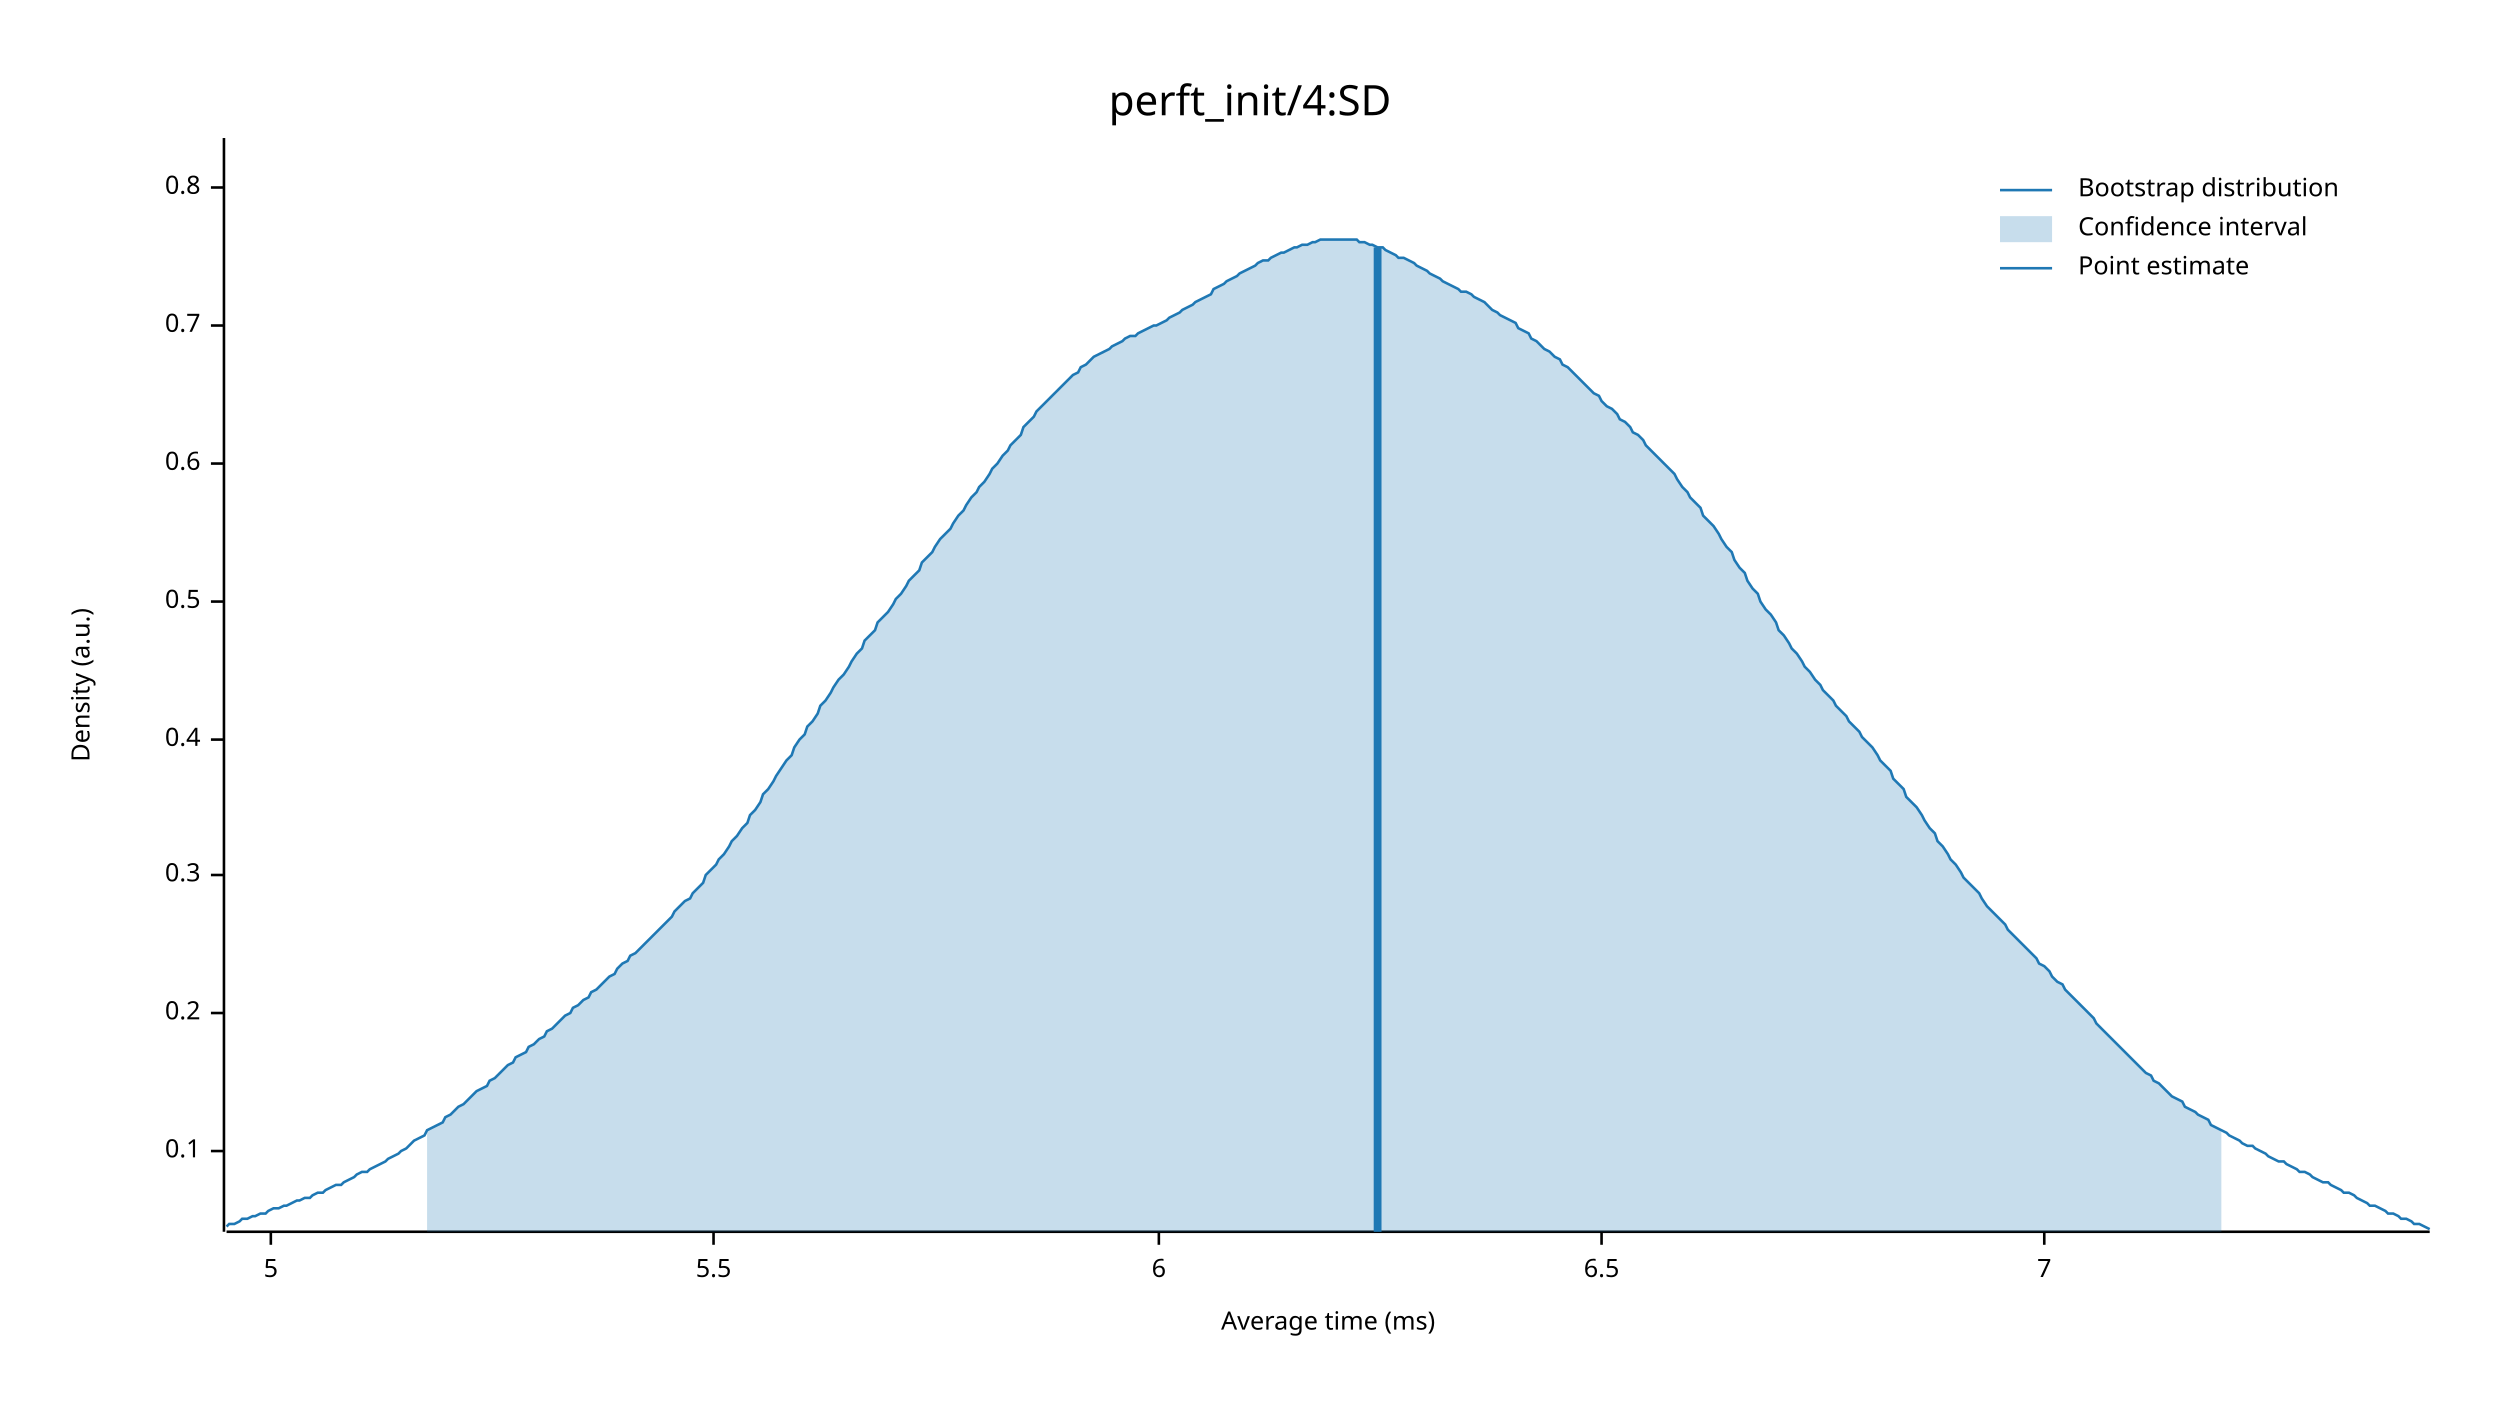
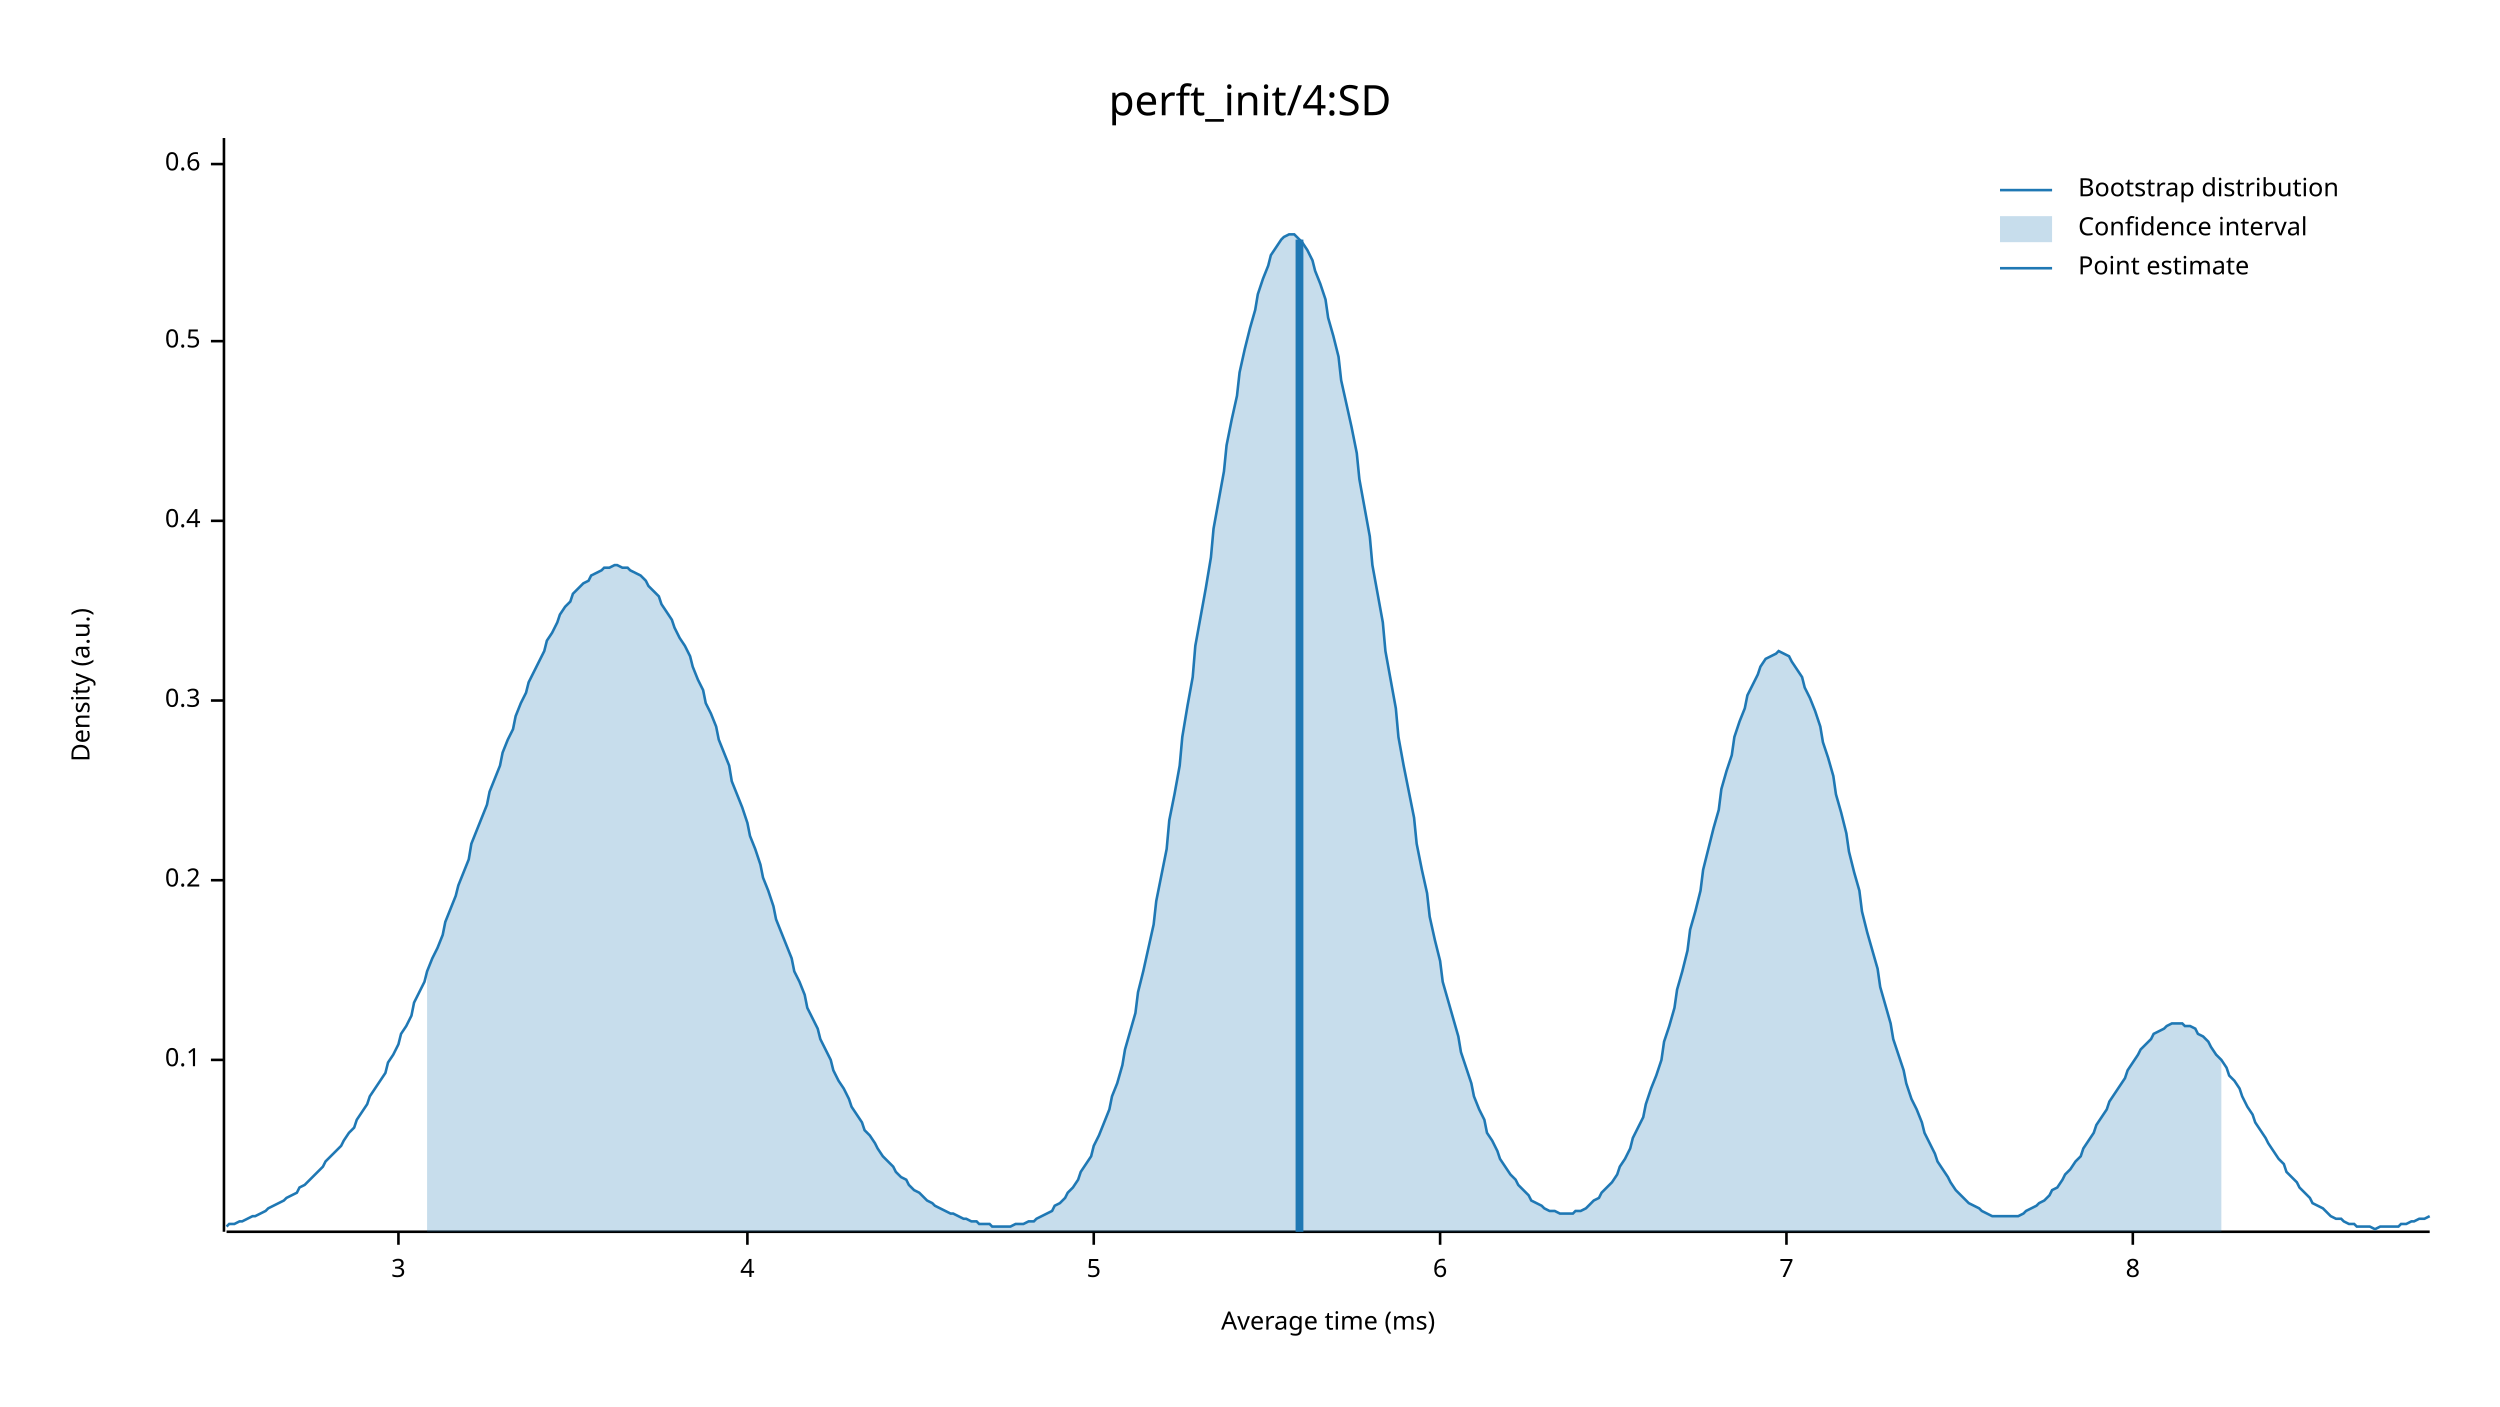
<svg xmlns="http://www.w3.org/2000/svg" width="960" height="540" viewBox="0 0 960 540">
  <text x="480" y="32" dy="0.76em" text-anchor="middle" font-family="sans-serif" font-size="16.129" opacity="1" fill="#000000">
perft_init/4:SD
</text>
  <text x="27" y="263" dy="0.76em" text-anchor="middle" font-family="sans-serif" font-size="9.677" opacity="1" fill="#000000" transform="rotate(270, 27, 263)">
Density (a.u.)
</text>
  <text x="510" y="513" dy="-0.5ex" text-anchor="middle" font-family="sans-serif" font-size="9.677" opacity="1" fill="#000000">
Average time (ms)
</text>
  <polyline fill="none" opacity="1" stroke="#000000" stroke-width="1" points="86,53 86,473 " />
-   <text x="77" y="442" dy="0.5ex" text-anchor="end" font-family="sans-serif" font-size="9.677" opacity="1" fill="#000000">
+   <text x="77" y="407" dy="0.5ex" text-anchor="end" font-family="sans-serif" font-size="9.677" opacity="1" fill="#000000">
0.1
</text>
-   <polyline fill="none" opacity="1" stroke="#000000" stroke-width="1" points="81,442 86,442 " />
-   <text x="77" y="389" dy="0.5ex" text-anchor="end" font-family="sans-serif" font-size="9.677" opacity="1" fill="#000000">
+   <polyline fill="none" opacity="1" stroke="#000000" stroke-width="1" points="81,407 86,407 " />
+   <text x="77" y="338" dy="0.5ex" text-anchor="end" font-family="sans-serif" font-size="9.677" opacity="1" fill="#000000">
0.2
</text>
-   <polyline fill="none" opacity="1" stroke="#000000" stroke-width="1" points="81,389 86,389 " />
-   <text x="77" y="336" dy="0.5ex" text-anchor="end" font-family="sans-serif" font-size="9.677" opacity="1" fill="#000000">
+   <polyline fill="none" opacity="1" stroke="#000000" stroke-width="1" points="81,338 86,338 " />
+   <text x="77" y="269" dy="0.5ex" text-anchor="end" font-family="sans-serif" font-size="9.677" opacity="1" fill="#000000">
0.3
</text>
-   <polyline fill="none" opacity="1" stroke="#000000" stroke-width="1" points="81,336 86,336 " />
-   <text x="77" y="284" dy="0.5ex" text-anchor="end" font-family="sans-serif" font-size="9.677" opacity="1" fill="#000000">
+   <polyline fill="none" opacity="1" stroke="#000000" stroke-width="1" points="81,269 86,269 " />
+   <text x="77" y="200" dy="0.5ex" text-anchor="end" font-family="sans-serif" font-size="9.677" opacity="1" fill="#000000">
0.4
</text>
-   <polyline fill="none" opacity="1" stroke="#000000" stroke-width="1" points="81,284 86,284 " />
-   <text x="77" y="231" dy="0.5ex" text-anchor="end" font-family="sans-serif" font-size="9.677" opacity="1" fill="#000000">
+   <polyline fill="none" opacity="1" stroke="#000000" stroke-width="1" points="81,200 86,200 " />
+   <text x="77" y="131" dy="0.5ex" text-anchor="end" font-family="sans-serif" font-size="9.677" opacity="1" fill="#000000">
0.5
</text>
-   <polyline fill="none" opacity="1" stroke="#000000" stroke-width="1" points="81,231 86,231 " />
-   <text x="77" y="178" dy="0.5ex" text-anchor="end" font-family="sans-serif" font-size="9.677" opacity="1" fill="#000000">
+   <polyline fill="none" opacity="1" stroke="#000000" stroke-width="1" points="81,131 86,131 " />
+   <text x="77" y="63" dy="0.5ex" text-anchor="end" font-family="sans-serif" font-size="9.677" opacity="1" fill="#000000">
0.6
</text>
-   <polyline fill="none" opacity="1" stroke="#000000" stroke-width="1" points="81,178 86,178 " />
-   <text x="77" y="125" dy="0.5ex" text-anchor="end" font-family="sans-serif" font-size="9.677" opacity="1" fill="#000000">
- 0.7
+   <polyline fill="none" opacity="1" stroke="#000000" stroke-width="1" points="81,63 86,63 " />
+   <polyline fill="none" opacity="1" stroke="#000000" stroke-width="1" points="87,473 933,473 " />
+   <text x="153" y="483" dy="0.76em" text-anchor="middle" font-family="sans-serif" font-size="9.677" opacity="1" fill="#000000">
+ 3
</text>
-   <polyline fill="none" opacity="1" stroke="#000000" stroke-width="1" points="81,125 86,125 " />
-   <text x="77" y="72" dy="0.5ex" text-anchor="end" font-family="sans-serif" font-size="9.677" opacity="1" fill="#000000">
- 0.8
+   <polyline fill="none" opacity="1" stroke="#000000" stroke-width="1" points="153,473 153,478 " />
+   <text x="287" y="483" dy="0.76em" text-anchor="middle" font-family="sans-serif" font-size="9.677" opacity="1" fill="#000000">
+ 4
</text>
-   <polyline fill="none" opacity="1" stroke="#000000" stroke-width="1" points="81,72 86,72 " />
-   <polyline fill="none" opacity="1" stroke="#000000" stroke-width="1" points="87,473 933,473 " />
-   <text x="104" y="483" dy="0.76em" text-anchor="middle" font-family="sans-serif" font-size="9.677" opacity="1" fill="#000000">
+   <polyline fill="none" opacity="1" stroke="#000000" stroke-width="1" points="287,473 287,478 " />
+   <text x="420" y="483" dy="0.76em" text-anchor="middle" font-family="sans-serif" font-size="9.677" opacity="1" fill="#000000">
5
</text>
-   <polyline fill="none" opacity="1" stroke="#000000" stroke-width="1" points="104,473 104,478 " />
-   <text x="274" y="483" dy="0.76em" text-anchor="middle" font-family="sans-serif" font-size="9.677" opacity="1" fill="#000000">
- 5.5
- </text>
-   <polyline fill="none" opacity="1" stroke="#000000" stroke-width="1" points="274,473 274,478 " />
-   <text x="445" y="483" dy="0.76em" text-anchor="middle" font-family="sans-serif" font-size="9.677" opacity="1" fill="#000000">
+   <polyline fill="none" opacity="1" stroke="#000000" stroke-width="1" points="420,473 420,478 " />
+   <text x="553" y="483" dy="0.76em" text-anchor="middle" font-family="sans-serif" font-size="9.677" opacity="1" fill="#000000">
6
</text>
-   <polyline fill="none" opacity="1" stroke="#000000" stroke-width="1" points="445,473 445,478 " />
-   <text x="615" y="483" dy="0.76em" text-anchor="middle" font-family="sans-serif" font-size="9.677" opacity="1" fill="#000000">
- 6.5
- </text>
-   <polyline fill="none" opacity="1" stroke="#000000" stroke-width="1" points="615,473 615,478 " />
-   <text x="785" y="483" dy="0.76em" text-anchor="middle" font-family="sans-serif" font-size="9.677" opacity="1" fill="#000000">
+   <polyline fill="none" opacity="1" stroke="#000000" stroke-width="1" points="553,473 553,478 " />
+   <text x="686" y="483" dy="0.76em" text-anchor="middle" font-family="sans-serif" font-size="9.677" opacity="1" fill="#000000">
7
</text>
-   <polyline fill="none" opacity="1" stroke="#000000" stroke-width="1" points="785,473 785,478 " />
-   <polyline fill="none" opacity="1" stroke="#1F78B4" stroke-width="1" points="87,471 88,470 90,470 92,469 93,468 95,468 97,467 98,467 100,466 102,466 103,465 105,464 107,464 109,463 110,463 112,462 114,461 115,461 117,460 119,460 120,459 122,458 124,458 125,457 127,456 129,455 131,455 132,454 134,453 136,452 137,451 139,450 141,450 142,449 144,448 146,447 148,446 149,445 151,444 153,443 154,442 156,441 158,439 159,438 161,437 163,436 164,434 166,433 168,432 170,431 171,429 173,428 175,426 176,425 178,424 180,422 181,421 183,419 185,418 187,417 188,415 190,414 192,412 193,411 195,409 197,408 198,406 200,405 202,404 203,402 205,401 207,399 209,398 210,396 212,395 214,393 215,392 217,390 219,389 220,387 222,386 224,384 226,383 227,381 229,380 231,378 232,377 234,375 236,374 237,372 239,370 241,369 242,367 244,366 246,364 248,362 249,361 251,359 253,357 254,356 256,354 258,352 259,350 261,348 263,346 265,345 266,343 268,341 270,339 271,336 273,334 275,332 276,330 278,328 280,325 281,323 283,321 285,318 287,316 288,313 290,311 292,308 293,305 295,303 297,300 298,298 300,295 302,292 304,290 305,287 307,284 309,282 310,279 312,277 314,274 315,271 317,269 319,266 320,264 322,261 324,259 326,256 327,254 329,251 331,249 332,246 334,244 336,242 337,239 339,237 341,235 343,232 344,230 346,228 348,225 349,223 351,221 353,219 354,216 356,214 358,212 359,210 361,207 363,205 365,203 366,201 368,198 370,196 371,194 373,191 375,189 376,187 378,185 380,182 381,180 383,178 385,175 387,173 388,171 390,169 392,167 393,164 395,162 397,160 398,158 400,156 402,154 404,152 405,151 407,149 409,147 410,146 412,144 414,143 415,141 417,140 419,138 420,137 422,136 424,135 426,134 427,133 429,132 431,131 432,130 434,129 436,129 437,128 439,127 441,126 443,125 444,125 446,124 448,123 449,122 451,121 453,120 454,119 456,118 458,117 459,116 461,115 463,114 465,113 466,111 468,110 470,109 471,108 473,107 475,106 476,105 478,104 480,103 482,102 483,101 485,100 487,100 488,99 490,98 492,97 493,97 495,96 497,95 498,95 500,94 502,94 504,93 505,93 507,92 509,92 510,92 512,92 514,92 515,92 517,92 519,92 521,92 522,93 524,93 526,94 527,94 529,95 531,95 532,96 534,97 536,98 537,99 539,99 541,100 543,101 544,102 546,103 548,104 549,105 551,106 553,107 554,108 556,109 558,110 560,111 561,112 563,112 565,113 566,114 568,115 570,116 571,117 573,119 575,120 576,121 578,122 580,123 582,124 583,126 585,127 587,128 588,130 590,131 592,133 593,134 595,135 597,137 599,138 600,140 602,141 604,143 605,144 607,146 609,148 610,149 612,151 614,152 615,154 617,156 619,157 621,159 622,161 624,162 626,164 627,166 629,167 631,169 632,171 634,173 636,175 638,177 639,178 641,180 643,182 644,184 646,187 648,189 649,191 651,193 653,195 654,198 656,200 658,202 660,205 661,207 663,210 665,212 666,215 668,218 670,220 671,223 673,226 675,228 676,231 678,234 680,236 682,239 683,242 685,244 687,247 688,249 690,251 692,254 693,256 695,258 697,261 699,263 700,265 702,267 704,269 705,271 707,273 709,275 710,277 712,279 714,281 715,283 717,285 719,287 721,290 722,292 724,294 726,296 727,299 729,301 731,303 732,306 734,308 736,310 738,313 739,315 741,318 743,320 744,323 746,325 748,328 749,330 751,332 753,335 754,337 756,339 758,341 760,343 761,345 763,348 765,350 766,351 768,353 770,355 771,357 773,359 775,361 777,363 778,364 780,366 782,368 783,370 785,371 787,373 788,375 790,377 792,378 793,380 795,382 797,384 799,386 800,387 802,389 804,391 805,393 807,395 809,397 810,398 812,400 814,402 816,404 817,405 819,407 821,409 822,410 824,412 826,413 827,415 829,416 831,418 832,419 834,421 836,422 838,423 839,425 841,426 843,427 844,428 846,429 848,430 849,432 851,433 853,434 855,435 856,436 858,437 860,438 861,439 863,440 865,440 866,441 868,442 870,443 871,444 873,445 875,446 877,446 878,447 880,448 882,449 883,450 885,450 887,451 888,452 890,453 892,454 894,454 895,455 897,456 899,457 900,458 902,458 904,459 905,460 907,461 909,462 910,463 912,463 914,464 916,465 917,466 919,466 921,467 922,468 924,468 926,469 927,470 929,470 931,471 933,472 " />
-   <polygon opacity="0.25" fill="#1F78B4" points="164,434 166,433 168,432 170,431 171,429 173,428 175,426 176,425 178,424 180,422 181,421 183,419 185,418 187,417 188,415 190,414 192,412 193,411 195,409 197,408 198,406 200,405 202,404 203,402 205,401 207,399 209,398 210,396 212,395 214,393 215,392 217,390 219,389 220,387 222,386 224,384 226,383 227,381 229,380 231,378 232,377 234,375 236,374 237,372 239,370 241,369 242,367 244,366 246,364 248,362 249,361 251,359 253,357 254,356 256,354 258,352 259,350 261,348 263,346 265,345 266,343 268,341 270,339 271,336 273,334 275,332 276,330 278,328 280,325 281,323 283,321 285,318 287,316 288,313 290,311 292,308 293,305 295,303 297,300 298,298 300,295 302,292 304,290 305,287 307,284 309,282 310,279 312,277 314,274 315,271 317,269 319,266 320,264 322,261 324,259 326,256 327,254 329,251 331,249 332,246 334,244 336,242 337,239 339,237 341,235 343,232 344,230 346,228 348,225 349,223 351,221 353,219 354,216 356,214 358,212 359,210 361,207 363,205 365,203 366,201 368,198 370,196 371,194 373,191 375,189 376,187 378,185 380,182 381,180 383,178 385,175 387,173 388,171 390,169 392,167 393,164 395,162 397,160 398,158 400,156 402,154 404,152 405,151 407,149 409,147 410,146 412,144 414,143 415,141 417,140 419,138 420,137 422,136 424,135 426,134 427,133 429,132 431,131 432,130 434,129 436,129 437,128 439,127 441,126 443,125 444,125 446,124 448,123 449,122 451,121 453,120 454,119 456,118 458,117 459,116 461,115 463,114 465,113 466,111 468,110 470,109 471,108 473,107 475,106 476,105 478,104 480,103 482,102 483,101 485,100 487,100 488,99 490,98 492,97 493,97 495,96 497,95 498,95 500,94 502,94 504,93 505,93 507,92 509,92 510,92 512,92 514,92 515,92 517,92 519,92 521,92 522,93 524,93 526,94 527,94 529,95 531,95 532,96 534,97 536,98 537,99 539,99 541,100 543,101 544,102 546,103 548,104 549,105 551,106 553,107 554,108 556,109 558,110 560,111 561,112 563,112 565,113 566,114 568,115 570,116 571,117 573,119 575,120 576,121 578,122 580,123 582,124 583,126 585,127 587,128 588,130 590,131 592,133 593,134 595,135 597,137 599,138 600,140 602,141 604,143 605,144 607,146 609,148 610,149 612,151 614,152 615,154 617,156 619,157 621,159 622,161 624,162 626,164 627,166 629,167 631,169 632,171 634,173 636,175 638,177 639,178 641,180 643,182 644,184 646,187 648,189 649,191 651,193 653,195 654,198 656,200 658,202 660,205 661,207 663,210 665,212 666,215 668,218 670,220 671,223 673,226 675,228 676,231 678,234 680,236 682,239 683,242 685,244 687,247 688,249 690,251 692,254 693,256 695,258 697,261 699,263 700,265 702,267 704,269 705,271 707,273 709,275 710,277 712,279 714,281 715,283 717,285 719,287 721,290 722,292 724,294 726,296 727,299 729,301 731,303 732,306 734,308 736,310 738,313 739,315 741,318 743,320 744,323 746,325 748,328 749,330 751,332 753,335 754,337 756,339 758,341 760,343 761,345 763,348 765,350 766,351 768,353 770,355 771,357 773,359 775,361 777,363 778,364 780,366 782,368 783,370 785,371 787,373 788,375 790,377 792,378 793,380 795,382 797,384 799,386 800,387 802,389 804,391 805,393 807,395 809,397 810,398 812,400 814,402 816,404 817,405 819,407 821,409 822,410 824,412 826,413 827,415 829,416 831,418 832,419 834,421 836,422 838,423 839,425 841,426 843,427 844,428 846,429 848,430 849,432 851,433 853,434 853,473 164,473 " />
-   <polyline fill="none" opacity="1" stroke="#1F78B4" stroke-width="3" points="529,473 529,95 " />
+   <polyline fill="none" opacity="1" stroke="#000000" stroke-width="1" points="686,473 686,478 " />
+   <text x="819" y="483" dy="0.76em" text-anchor="middle" font-family="sans-serif" font-size="9.677" opacity="1" fill="#000000">
+ 8
+ </text>
+   <polyline fill="none" opacity="1" stroke="#000000" stroke-width="1" points="819,473 819,478 " />
+   <polyline fill="none" opacity="1" stroke="#1F78B4" stroke-width="1" points="87,471 88,470 90,470 92,469 93,469 95,468 97,467 98,467 100,466 102,465 103,464 105,463 107,462 109,461 110,460 112,459 114,458 115,456 117,455 119,453 120,452 122,450 124,448 125,446 127,444 129,442 131,440 132,438 134,435 136,433 137,430 139,427 141,424 142,421 144,418 146,415 148,412 149,408 151,405 153,401 154,397 156,394 158,390 159,385 161,381 163,377 164,373 166,368 168,364 170,359 171,354 173,349 175,344 176,340 178,335 180,330 181,324 183,319 185,314 187,309 188,304 190,299 192,294 193,289 195,284 197,280 198,275 200,270 202,266 203,262 205,258 207,254 209,250 210,246 212,243 214,239 215,236 217,233 219,231 220,228 222,226 224,224 226,223 227,221 229,220 231,219 232,218 234,218 236,217 237,217 239,218 241,218 242,219 244,220 246,221 248,223 249,225 251,227 253,229 254,232 256,235 258,238 259,241 261,245 263,248 265,252 266,256 268,261 270,265 271,270 273,274 275,279 276,284 278,289 280,294 281,300 283,305 285,310 287,316 288,321 290,326 292,332 293,337 295,342 297,348 298,353 300,358 302,363 304,368 305,373 307,377 309,382 310,387 312,391 314,395 315,399 317,403 319,407 320,411 322,415 324,418 326,422 327,425 329,428 331,431 332,434 334,436 336,439 337,441 339,444 341,446 343,448 344,450 346,452 348,453 349,455 351,457 353,458 354,459 356,461 358,462 359,463 361,464 363,465 365,466 366,466 368,467 370,468 371,468 373,469 375,469 376,470 378,470 380,470 381,471 383,471 385,471 387,471 388,471 390,470 392,470 393,470 395,469 397,469 398,468 400,467 402,466 404,465 405,463 407,462 409,460 410,458 412,456 414,453 415,450 417,447 419,444 420,440 422,436 424,431 426,426 427,421 429,416 431,409 432,403 434,396 436,389 437,381 439,373 441,364 443,355 444,346 446,336 448,326 449,315 451,305 453,294 454,283 456,271 458,260 459,248 461,237 463,226 465,214 466,203 468,192 470,181 471,171 473,161 475,152 476,143 478,134 480,126 482,119 483,113 485,107 487,102 488,98 490,95 492,92 493,91 495,90 497,90 498,91 500,93 502,96 504,100 505,104 507,109 509,115 510,122 512,129 514,137 515,146 517,155 519,164 521,174 522,184 524,195 526,206 527,217 529,228 531,239 532,250 534,261 536,272 537,283 539,294 541,304 543,314 544,324 546,334 548,343 549,352 551,361 553,369 554,377 556,384 558,391 560,398 561,404 563,410 565,416 566,421 568,426 570,430 571,435 573,438 575,442 576,445 578,448 580,451 582,453 583,455 585,457 587,459 588,461 590,462 592,463 593,464 595,465 597,465 599,466 600,466 602,466 604,466 605,465 607,465 609,464 610,463 612,461 614,460 615,458 617,456 619,454 621,451 622,448 624,445 626,441 627,437 629,433 631,429 632,424 634,418 636,413 638,407 639,400 641,394 643,387 644,380 646,373 648,365 649,357 651,350 653,342 654,334 656,326 658,318 660,311 661,303 663,296 665,290 666,283 668,277 670,272 671,267 673,263 675,259 676,256 678,253 680,252 682,251 683,250 685,251 687,252 688,254 690,257 692,260 693,264 695,268 697,273 699,279 700,285 702,291 704,298 705,305 707,312 709,320 710,327 712,335 714,342 715,350 717,358 719,365 721,372 722,379 724,386 726,393 727,399 729,405 731,411 732,416 734,422 736,426 738,431 739,435 741,439 743,443 744,446 746,449 748,452 749,454 751,457 753,459 754,460 756,462 758,463 760,464 761,465 763,466 765,467 766,467 768,467 770,467 771,467 773,467 775,467 777,466 778,465 780,464 782,463 783,462 785,461 787,459 788,457 790,456 792,453 793,451 795,449 797,446 799,444 800,441 802,438 804,435 805,432 807,429 809,426 810,423 812,420 814,417 816,414 817,411 819,408 821,405 822,403 824,401 826,399 827,397 829,396 831,395 832,394 834,393 836,393 838,393 839,394 841,394 843,395 844,397 846,398 848,400 849,402 851,405 853,407 855,410 856,413 858,415 860,418 861,421 863,425 865,428 866,431 868,434 870,437 871,439 873,442 875,445 877,447 878,450 880,452 882,454 883,456 885,458 887,460 888,462 890,463 892,464 894,466 895,467 897,468 899,468 900,469 902,470 904,470 905,471 907,471 909,471 910,471 912,472 914,471 916,471 917,471 919,471 921,471 922,470 924,470 926,469 927,469 929,468 931,468 933,467 " />
+   <polygon opacity="0.25" fill="#1F78B4" points="164,373 166,368 168,364 170,359 171,354 173,349 175,344 176,340 178,335 180,330 181,324 183,319 185,314 187,309 188,304 190,299 192,294 193,289 195,284 197,280 198,275 200,270 202,266 203,262 205,258 207,254 209,250 210,246 212,243 214,239 215,236 217,233 219,231 220,228 222,226 224,224 226,223 227,221 229,220 231,219 232,218 234,218 236,217 237,217 239,218 241,218 242,219 244,220 246,221 248,223 249,225 251,227 253,229 254,232 256,235 258,238 259,241 261,245 263,248 265,252 266,256 268,261 270,265 271,270 273,274 275,279 276,284 278,289 280,294 281,300 283,305 285,310 287,316 288,321 290,326 292,332 293,337 295,342 297,348 298,353 300,358 302,363 304,368 305,373 307,377 309,382 310,387 312,391 314,395 315,399 317,403 319,407 320,411 322,415 324,418 326,422 327,425 329,428 331,431 332,434 334,436 336,439 337,441 339,444 341,446 343,448 344,450 346,452 348,453 349,455 351,457 353,458 354,459 356,461 358,462 359,463 361,464 363,465 365,466 366,466 368,467 370,468 371,468 373,469 375,469 376,470 378,470 380,470 381,471 383,471 385,471 387,471 388,471 390,470 392,470 393,470 395,469 397,469 398,468 400,467 402,466 404,465 405,463 407,462 409,460 410,458 412,456 414,453 415,450 417,447 419,444 420,440 422,436 424,431 426,426 427,421 429,416 431,409 432,403 434,396 436,389 437,381 439,373 441,364 443,355 444,346 446,336 448,326 449,315 451,305 453,294 454,283 456,271 458,260 459,248 461,237 463,226 465,214 466,203 468,192 470,181 471,171 473,161 475,152 476,143 478,134 480,126 482,119 483,113 485,107 487,102 488,98 490,95 492,92 493,91 495,90 497,90 498,91 500,93 502,96 504,100 505,104 507,109 509,115 510,122 512,129 514,137 515,146 517,155 519,164 521,174 522,184 524,195 526,206 527,217 529,228 531,239 532,250 534,261 536,272 537,283 539,294 541,304 543,314 544,324 546,334 548,343 549,352 551,361 553,369 554,377 556,384 558,391 560,398 561,404 563,410 565,416 566,421 568,426 570,430 571,435 573,438 575,442 576,445 578,448 580,451 582,453 583,455 585,457 587,459 588,461 590,462 592,463 593,464 595,465 597,465 599,466 600,466 602,466 604,466 605,465 607,465 609,464 610,463 612,461 614,460 615,458 617,456 619,454 621,451 622,448 624,445 626,441 627,437 629,433 631,429 632,424 634,418 636,413 638,407 639,400 641,394 643,387 644,380 646,373 648,365 649,357 651,350 653,342 654,334 656,326 658,318 660,311 661,303 663,296 665,290 666,283 668,277 670,272 671,267 673,263 675,259 676,256 678,253 680,252 682,251 683,250 685,251 687,252 688,254 690,257 692,260 693,264 695,268 697,273 699,279 700,285 702,291 704,298 705,305 707,312 709,320 710,327 712,335 714,342 715,350 717,358 719,365 721,372 722,379 724,386 726,393 727,399 729,405 731,411 732,416 734,422 736,426 738,431 739,435 741,439 743,443 744,446 746,449 748,452 749,454 751,457 753,459 754,460 756,462 758,463 760,464 761,465 763,466 765,467 766,467 768,467 770,467 771,467 773,467 775,467 777,466 778,465 780,464 782,463 783,462 785,461 787,459 788,457 790,456 792,453 793,451 795,449 797,446 799,444 800,441 802,438 804,435 805,432 807,429 809,426 810,423 812,420 814,417 816,414 817,411 819,408 821,405 822,403 824,401 826,399 827,397 829,396 831,395 832,394 834,393 836,393 838,393 839,394 841,394 843,395 844,397 846,398 848,400 849,402 851,405 853,407 853,473 164,473 " />
+   <polyline fill="none" opacity="1" stroke="#1F78B4" stroke-width="3" points="499,473 499,92 " />
  <text x="798" y="68" dy="0.76em" text-anchor="start" font-family="sans-serif" font-size="9.677" opacity="1" fill="#000000">
Bootstrap distribution
</text>
  <text x="798" y="83" dy="0.76em" text-anchor="start" font-family="sans-serif" font-size="9.677" opacity="1" fill="#000000">
Confidence interval
</text>
  <text x="798" y="98" dy="0.76em" text-anchor="start" font-family="sans-serif" font-size="9.677" opacity="1" fill="#000000">
Point estimate
</text>
  <polyline fill="none" opacity="1" stroke="#1F78B4" stroke-width="1" points="768,73 788,73 " />
  <rect x="768" y="83" width="20" height="10" opacity="0.25" fill="#1F78B4" stroke="none" />
  <polyline fill="none" opacity="1" stroke="#1F78B4" stroke-width="1" points="768,103 788,103 " />
</svg>
